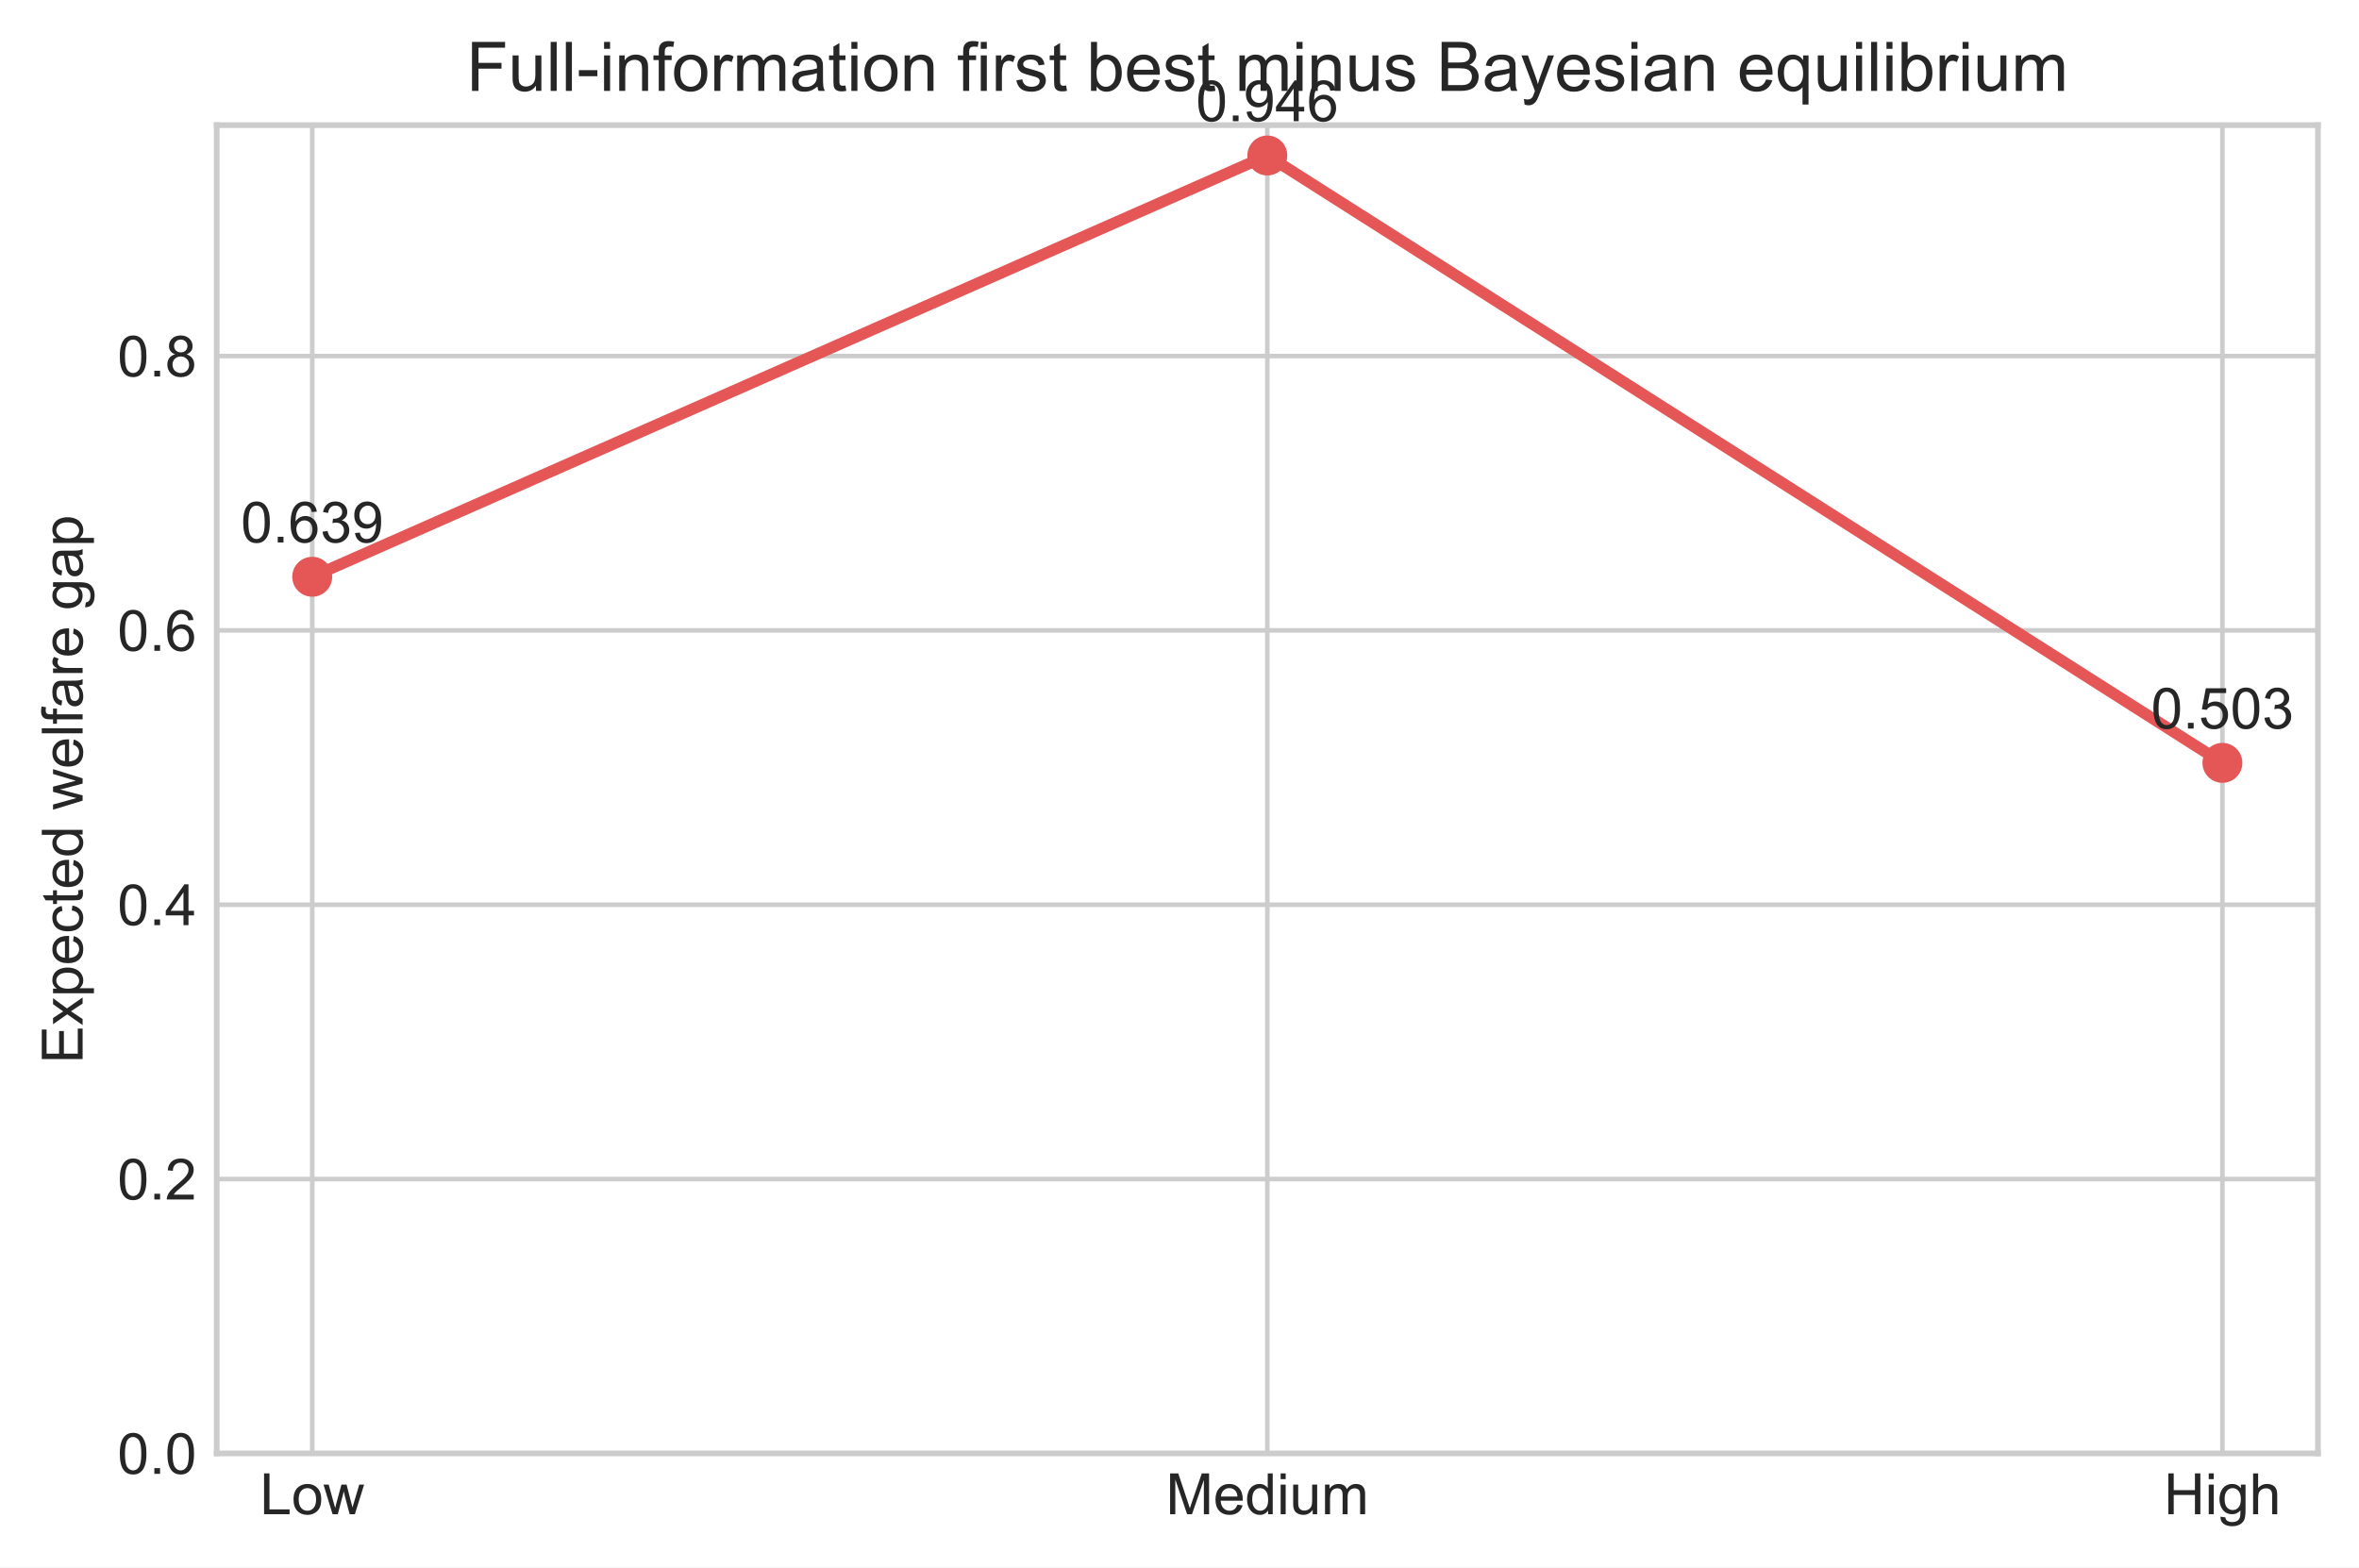
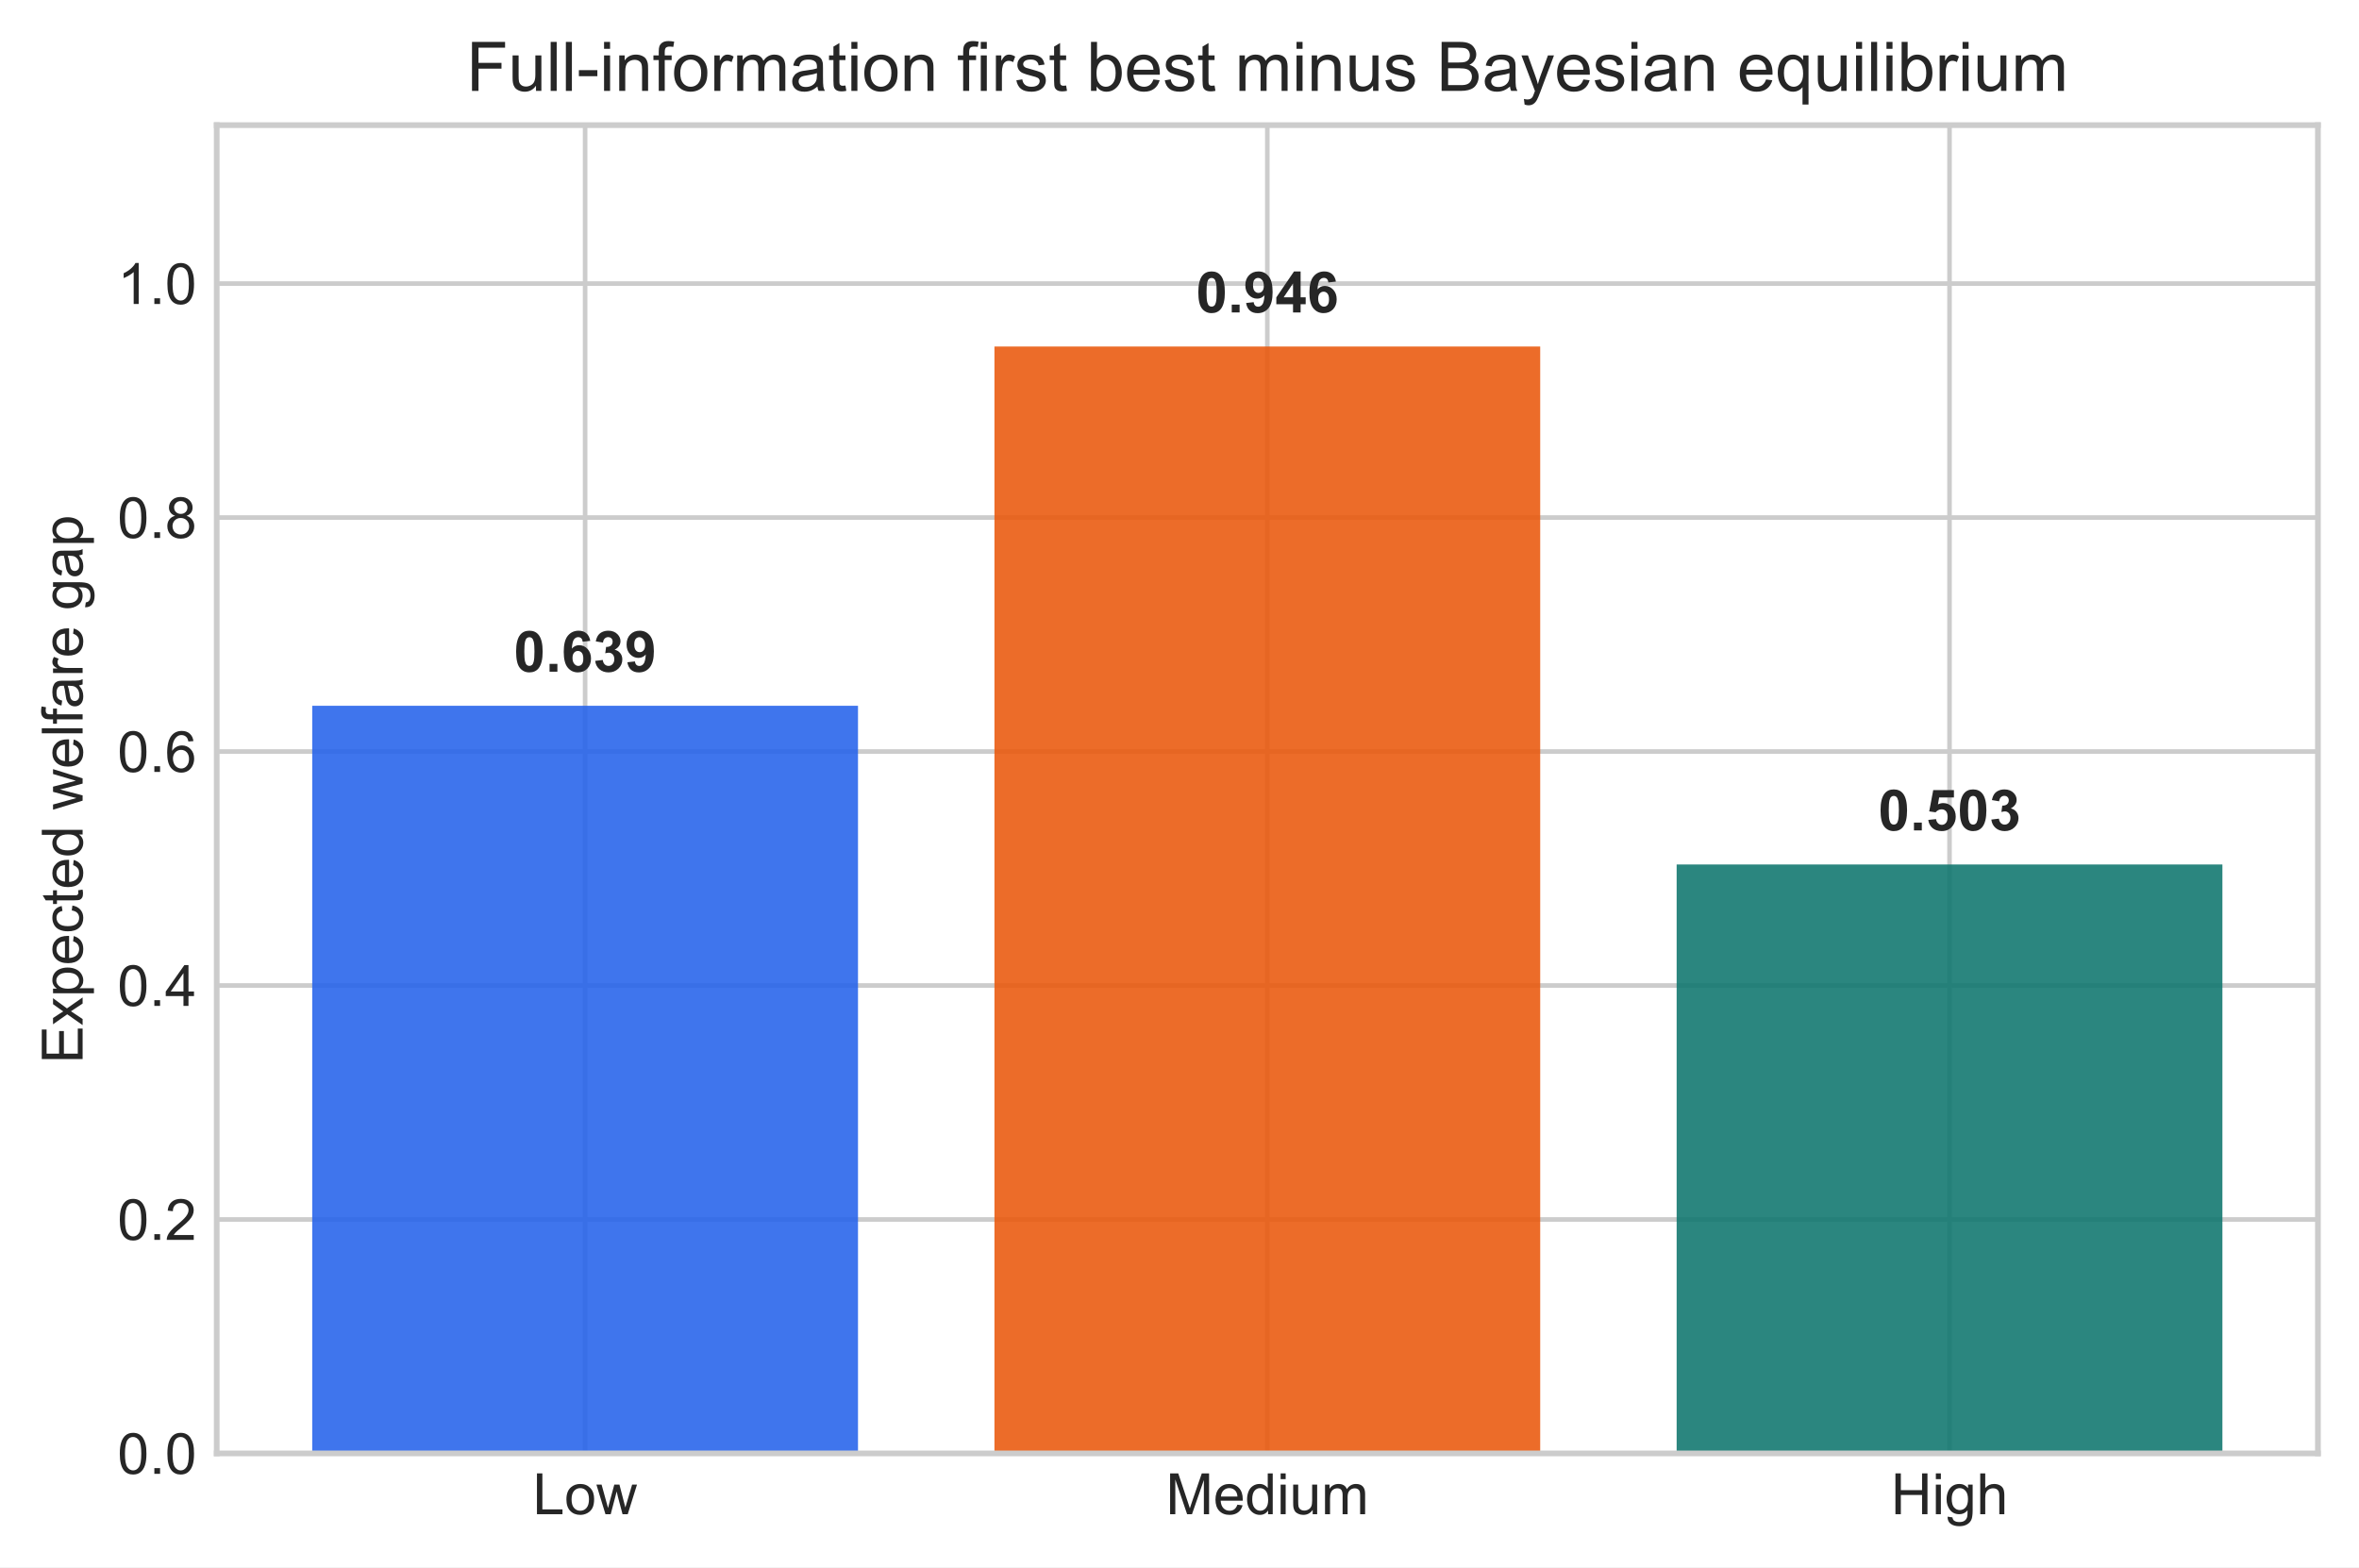
<svg xmlns="http://www.w3.org/2000/svg" xmlns:xlink="http://www.w3.org/1999/xlink" width="413.464pt" height="274.746pt" viewBox="0 0 413.464 274.746" version="1.1">
  <defs>
    <style type="text/css">*{stroke-linejoin: round; stroke-linecap: butt}</style>
  </defs>
  <g id="figure_1">
    <g id="patch_1">
      <path d="M 0 274.746  L 413.464 274.746  L 413.464 0  L 0 0  z " style="fill: #ffffff" />
    </g>
    <g id="axes_1">
      <g id="patch_2">
        <path d="M 37.984 254.784  L 406.264 254.784  L 406.264 21.936  L 37.984 21.936  z " style="fill: #ffffff" />
      </g>
      <g id="matplotlib.axis_1">
        <g id="xtick_1">
          <g id="line2d_1">
-             <path d="M 54.724 254.784  L 54.724 21.936  " clip-path="url(#p2872d005de)" style="fill: none; stroke: #cccccc; stroke-width: 0.8; stroke-linecap: round" />
+             <path d="M 102.553 254.784  L 102.553 21.936  " clip-path="url(#pfc192c44da)" style="fill: none; stroke: #cccccc; stroke-width: 0.8; stroke-linecap: round" />
          </g>
          <g id="line2d_2" />
          <g id="text_1">
-             <g style="fill: #262626" transform="translate(45.5525 265.4414) scale(0.1 -0.1)">
+             <g style="fill: #262626" transform="translate(93.38107 265.4414) scale(0.1 -0.1)">
              <defs>
                <path id="ArialMT-4c" d="M 469 0  L 469 4581  L 1075 4581  L 1075 541  L 3331 541  L 3331 0  L 469 0  z " transform="scale(0.015625)" />
                <path id="ArialMT-6f" d="M 213 1659  Q 213 2581 725 3025  Q 1153 3394 1769 3394  Q 2453 3394 2887 2945  Q 3322 2497 3322 1706  Q 3322 1066 3130 698  Q 2938 331 2570 128  Q 2203 -75 1769 -75  Q 1072 -75 642 372  Q 213 819 213 1659  z M 791 1659  Q 791 1022 1069 705  Q 1347 388 1769 388  Q 2188 388 2466 706  Q 2744 1025 2744 1678  Q 2744 2294 2464 2611  Q 2184 2928 1769 2928  Q 1347 2928 1069 2612  Q 791 2297 791 1659  z " transform="scale(0.015625)" />
                <path id="ArialMT-77" d="M 1034 0  L 19 3319  L 600 3319  L 1128 1403  L 1325 691  Q 1338 744 1497 1375  L 2025 3319  L 2603 3319  L 3100 1394  L 3266 759  L 3456 1400  L 4025 3319  L 4572 3319  L 3534 0  L 2950 0  L 2422 1988  L 2294 2553  L 1622 0  L 1034 0  z " transform="scale(0.015625)" />
              </defs>
              <use xlink:href="#ArialMT-4c" />
              <use xlink:href="#ArialMT-6f" transform="translate(55.61523 0)" />
              <use xlink:href="#ArialMT-77" transform="translate(111.2305 0)" />
            </g>
          </g>
        </g>
        <g id="xtick_2">
          <g id="line2d_3">
-             <path d="M 222.124 254.784  L 222.124 21.936  " clip-path="url(#p2872d005de)" style="fill: none; stroke: #cccccc; stroke-width: 0.8; stroke-linecap: round" />
+             <path d="M 222.124 254.784  L 222.124 21.936  " clip-path="url(#pfc192c44da)" style="fill: none; stroke: #cccccc; stroke-width: 0.8; stroke-linecap: round" />
          </g>
          <g id="line2d_4" />
          <g id="text_2">
            <g style="fill: #262626" transform="translate(204.3423 265.4414) scale(0.1 -0.1)">
              <defs>
                <path id="ArialMT-4d" d="M 475 0  L 475 4581  L 1388 4581  L 2472 1338  Q 2622 884 2691 659  Q 2769 909 2934 1394  L 4031 4581  L 4847 4581  L 4847 0  L 4263 0  L 4263 3834  L 2931 0  L 2384 0  L 1059 3900  L 1059 0  L 475 0  z " transform="scale(0.015625)" />
                <path id="ArialMT-65" d="M 2694 1069  L 3275 997  Q 3138 488 2766 206  Q 2394 -75 1816 -75  Q 1088 -75 661 373  Q 234 822 234 1631  Q 234 2469 665 2931  Q 1097 3394 1784 3394  Q 2450 3394 2872 2941  Q 3294 2488 3294 1666  Q 3294 1616 3291 1516  L 816 1516  Q 847 969 1125 678  Q 1403 388 1819 388  Q 2128 388 2347 550  Q 2566 713 2694 1069  z M 847 1978  L 2700 1978  Q 2663 2397 2488 2606  Q 2219 2931 1791 2931  Q 1403 2931 1139 2672  Q 875 2413 847 1978  z " transform="scale(0.015625)" />
                <path id="ArialMT-64" d="M 2575 0  L 2575 419  Q 2259 -75 1647 -75  Q 1250 -75 917 144  Q 584 363 401 755  Q 219 1147 219 1656  Q 219 2153 384 2558  Q 550 2963 881 3178  Q 1213 3394 1622 3394  Q 1922 3394 2156 3267  Q 2391 3141 2538 2938  L 2538 4581  L 3097 4581  L 3097 0  L 2575 0  z M 797 1656  Q 797 1019 1065 703  Q 1334 388 1700 388  Q 2069 388 2326 689  Q 2584 991 2584 1609  Q 2584 2291 2321 2609  Q 2059 2928 1675 2928  Q 1300 2928 1048 2622  Q 797 2316 797 1656  z " transform="scale(0.015625)" />
                <path id="ArialMT-69" d="M 425 3934  L 425 4581  L 988 4581  L 988 3934  L 425 3934  z M 425 0  L 425 3319  L 988 3319  L 988 0  L 425 0  z " transform="scale(0.015625)" />
                <path id="ArialMT-75" d="M 2597 0  L 2597 488  Q 2209 -75 1544 -75  Q 1250 -75 995 37  Q 741 150 617 320  Q 494 491 444 738  Q 409 903 409 1263  L 409 3319  L 972 3319  L 972 1478  Q 972 1038 1006 884  Q 1059 663 1231 536  Q 1403 409 1656 409  Q 1909 409 2131 539  Q 2353 669 2445 892  Q 2538 1116 2538 1541  L 2538 3319  L 3100 3319  L 3100 0  L 2597 0  z " transform="scale(0.015625)" />
                <path id="ArialMT-6d" d="M 422 0  L 422 3319  L 925 3319  L 925 2853  Q 1081 3097 1340 3245  Q 1600 3394 1931 3394  Q 2300 3394 2536 3241  Q 2772 3088 2869 2813  Q 3263 3394 3894 3394  Q 4388 3394 4653 3120  Q 4919 2847 4919 2278  L 4919 0  L 4359 0  L 4359 2091  Q 4359 2428 4304 2576  Q 4250 2725 4106 2815  Q 3963 2906 3769 2906  Q 3419 2906 3187 2673  Q 2956 2441 2956 1928  L 2956 0  L 2394 0  L 2394 2156  Q 2394 2531 2256 2718  Q 2119 2906 1806 2906  Q 1569 2906 1367 2781  Q 1166 2656 1075 2415  Q 984 2175 984 1722  L 984 0  L 422 0  z " transform="scale(0.015625)" />
              </defs>
              <use xlink:href="#ArialMT-4d" />
              <use xlink:href="#ArialMT-65" transform="translate(83.30078 0)" />
              <use xlink:href="#ArialMT-64" transform="translate(138.916 0)" />
              <use xlink:href="#ArialMT-69" transform="translate(194.5312 0)" />
              <use xlink:href="#ArialMT-75" transform="translate(216.748 0)" />
              <use xlink:href="#ArialMT-6d" transform="translate(272.3633 0)" />
            </g>
          </g>
        </g>
        <g id="xtick_3">
          <g id="line2d_5">
-             <path d="M 389.524 254.784  L 389.524 21.936  " clip-path="url(#p2872d005de)" style="fill: none; stroke: #cccccc; stroke-width: 0.8; stroke-linecap: round" />
+             <path d="M 341.696 254.784  L 341.696 21.936  " clip-path="url(#pfc192c44da)" style="fill: none; stroke: #cccccc; stroke-width: 0.8; stroke-linecap: round" />
          </g>
          <g id="line2d_6" />
          <g id="text_3">
-             <g style="fill: #262626" transform="translate(379.2416 265.4414) scale(0.1 -0.1)">
+             <g style="fill: #262626" transform="translate(331.413 265.4414) scale(0.1 -0.1)">
              <defs>
                <path id="ArialMT-48" d="M 513 0  L 513 4581  L 1119 4581  L 1119 2700  L 3500 2700  L 3500 4581  L 4106 4581  L 4106 0  L 3500 0  L 3500 2159  L 1119 2159  L 1119 0  L 513 0  z " transform="scale(0.015625)" />
                <path id="ArialMT-67" d="M 319 -275  L 866 -356  Q 900 -609 1056 -725  Q 1266 -881 1628 -881  Q 2019 -881 2231 -725  Q 2444 -569 2519 -288  Q 2563 -116 2559 434  Q 2191 0 1641 0  Q 956 0 581 494  Q 206 988 206 1678  Q 206 2153 378 2554  Q 550 2956 876 3175  Q 1203 3394 1644 3394  Q 2231 3394 2613 2919  L 2613 3319  L 3131 3319  L 3131 450  Q 3131 -325 2973 -648  Q 2816 -972 2473 -1159  Q 2131 -1347 1631 -1347  Q 1038 -1347 672 -1080  Q 306 -813 319 -275  z M 784 1719  Q 784 1066 1043 766  Q 1303 466 1694 466  Q 2081 466 2343 764  Q 2606 1063 2606 1700  Q 2606 2309 2336 2618  Q 2066 2928 1684 2928  Q 1309 2928 1046 2623  Q 784 2319 784 1719  z " transform="scale(0.015625)" />
                <path id="ArialMT-68" d="M 422 0  L 422 4581  L 984 4581  L 984 2938  Q 1378 3394 1978 3394  Q 2347 3394 2619 3248  Q 2891 3103 3008 2847  Q 3125 2591 3125 2103  L 3125 0  L 2563 0  L 2563 2103  Q 2563 2525 2380 2717  Q 2197 2909 1863 2909  Q 1613 2909 1392 2779  Q 1172 2650 1078 2428  Q 984 2206 984 1816  L 984 0  L 422 0  z " transform="scale(0.015625)" />
              </defs>
              <use xlink:href="#ArialMT-48" />
              <use xlink:href="#ArialMT-69" transform="translate(72.2168 0)" />
              <use xlink:href="#ArialMT-67" transform="translate(94.43359 0)" />
              <use xlink:href="#ArialMT-68" transform="translate(150.0488 0)" />
            </g>
          </g>
        </g>
      </g>
      <g id="matplotlib.axis_2">
        <g id="ytick_1">
          <g id="line2d_7">
-             <path d="M 37.984 254.784  L 406.264 254.784  " clip-path="url(#p2872d005de)" style="fill: none; stroke: #cccccc; stroke-width: 0.8; stroke-linecap: round" />
+             <path d="M 37.984 254.784  L 406.264 254.784  " clip-path="url(#pfc192c44da)" style="fill: none; stroke: #cccccc; stroke-width: 0.8; stroke-linecap: round" />
          </g>
          <g id="line2d_8" />
          <g id="text_4">
            <g style="fill: #262626" transform="translate(20.58438 258.3625) scale(0.1 -0.1)">
              <defs>
                <path id="ArialMT-30" d="M 266 2259  Q 266 3072 433 3567  Q 600 4063 929 4331  Q 1259 4600 1759 4600  Q 2128 4600 2406 4451  Q 2684 4303 2865 4023  Q 3047 3744 3150 3342  Q 3253 2941 3253 2259  Q 3253 1453 3087 958  Q 2922 463 2592 192  Q 2263 -78 1759 -78  Q 1097 -78 719 397  Q 266 969 266 2259  z M 844 2259  Q 844 1131 1108 757  Q 1372 384 1759 384  Q 2147 384 2411 759  Q 2675 1134 2675 2259  Q 2675 3391 2411 3762  Q 2147 4134 1753 4134  Q 1366 4134 1134 3806  Q 844 3388 844 2259  z " transform="scale(0.015625)" />
                <path id="ArialMT-2e" d="M 581 0  L 581 641  L 1222 641  L 1222 0  L 581 0  z " transform="scale(0.015625)" />
              </defs>
              <use xlink:href="#ArialMT-30" />
              <use xlink:href="#ArialMT-2e" transform="translate(55.61523 0)" />
              <use xlink:href="#ArialMT-30" transform="translate(83.39844 0)" />
            </g>
          </g>
        </g>
        <g id="ytick_2">
          <g id="line2d_9">
-             <path d="M 37.984 206.691  L 406.264 206.691  " clip-path="url(#p2872d005de)" style="fill: none; stroke: #cccccc; stroke-width: 0.8; stroke-linecap: round" />
+             <path d="M 37.984 213.769  L 406.264 213.769  " clip-path="url(#pfc192c44da)" style="fill: none; stroke: #cccccc; stroke-width: 0.8; stroke-linecap: round" />
          </g>
          <g id="line2d_10" />
          <g id="text_5">
-             <g style="fill: #262626" transform="translate(20.58438 210.2704) scale(0.1 -0.1)">
+             <g style="fill: #262626" transform="translate(20.58438 217.348) scale(0.1 -0.1)">
              <defs>
                <path id="ArialMT-32" d="M 3222 541  L 3222 0  L 194 0  Q 188 203 259 391  Q 375 700 629 1000  Q 884 1300 1366 1694  Q 2113 2306 2375 2664  Q 2638 3022 2638 3341  Q 2638 3675 2398 3904  Q 2159 4134 1775 4134  Q 1369 4134 1125 3890  Q 881 3647 878 3216  L 300 3275  Q 359 3922 746 4261  Q 1134 4600 1788 4600  Q 2447 4600 2831 4234  Q 3216 3869 3216 3328  Q 3216 3053 3103 2787  Q 2991 2522 2730 2228  Q 2469 1934 1863 1422  Q 1356 997 1212 845  Q 1069 694 975 541  L 3222 541  z " transform="scale(0.015625)" />
              </defs>
              <use xlink:href="#ArialMT-30" />
              <use xlink:href="#ArialMT-2e" transform="translate(55.61523 0)" />
              <use xlink:href="#ArialMT-32" transform="translate(83.39844 0)" />
            </g>
          </g>
        </g>
        <g id="ytick_3">
          <g id="line2d_11">
-             <path d="M 37.984 158.599  L 406.264 158.599  " clip-path="url(#p2872d005de)" style="fill: none; stroke: #cccccc; stroke-width: 0.8; stroke-linecap: round" />
+             <path d="M 37.984 172.755  L 406.264 172.755  " clip-path="url(#pfc192c44da)" style="fill: none; stroke: #cccccc; stroke-width: 0.8; stroke-linecap: round" />
          </g>
          <g id="line2d_12" />
          <g id="text_6">
-             <g style="fill: #262626" transform="translate(20.58438 162.1782) scale(0.1 -0.1)">
+             <g style="fill: #262626" transform="translate(20.58438 176.3335) scale(0.1 -0.1)">
              <defs>
                <path id="ArialMT-34" d="M 2069 0  L 2069 1097  L 81 1097  L 81 1613  L 2172 4581  L 2631 4581  L 2631 1613  L 3250 1613  L 3250 1097  L 2631 1097  L 2631 0  L 2069 0  z M 2069 1613  L 2069 3678  L 634 1613  L 2069 1613  z " transform="scale(0.015625)" />
              </defs>
              <use xlink:href="#ArialMT-30" />
              <use xlink:href="#ArialMT-2e" transform="translate(55.61523 0)" />
              <use xlink:href="#ArialMT-34" transform="translate(83.39844 0)" />
            </g>
          </g>
        </g>
        <g id="ytick_4">
          <g id="line2d_13">
-             <path d="M 37.984 110.507  L 406.264 110.507  " clip-path="url(#p2872d005de)" style="fill: none; stroke: #cccccc; stroke-width: 0.8; stroke-linecap: round" />
+             <path d="M 37.984 131.74  L 406.264 131.74  " clip-path="url(#pfc192c44da)" style="fill: none; stroke: #cccccc; stroke-width: 0.8; stroke-linecap: round" />
          </g>
          <g id="line2d_14" />
          <g id="text_7">
-             <g style="fill: #262626" transform="translate(20.58438 114.086) scale(0.1 -0.1)">
+             <g style="fill: #262626" transform="translate(20.58438 135.319) scale(0.1 -0.1)">
              <defs>
                <path id="ArialMT-36" d="M 3184 3459  L 2625 3416  Q 2550 3747 2413 3897  Q 2184 4138 1850 4138  Q 1581 4138 1378 3988  Q 1113 3794 959 3422  Q 806 3050 800 2363  Q 1003 2672 1297 2822  Q 1591 2972 1913 2972  Q 2475 2972 2870 2558  Q 3266 2144 3266 1488  Q 3266 1056 3080 686  Q 2894 316 2569 119  Q 2244 -78 1831 -78  Q 1128 -78 684 439  Q 241 956 241 2144  Q 241 3472 731 4075  Q 1159 4600 1884 4600  Q 2425 4600 2770 4297  Q 3116 3994 3184 3459  z M 888 1484  Q 888 1194 1011 928  Q 1134 663 1356 523  Q 1578 384 1822 384  Q 2178 384 2434 671  Q 2691 959 2691 1453  Q 2691 1928 2437 2201  Q 2184 2475 1800 2475  Q 1419 2475 1153 2201  Q 888 1928 888 1484  z " transform="scale(0.015625)" />
              </defs>
              <use xlink:href="#ArialMT-30" />
              <use xlink:href="#ArialMT-2e" transform="translate(55.61523 0)" />
              <use xlink:href="#ArialMT-36" transform="translate(83.39844 0)" />
            </g>
          </g>
        </g>
        <g id="ytick_5">
          <g id="line2d_15">
-             <path d="M 37.984 62.415  L 406.264 62.415  " clip-path="url(#p2872d005de)" style="fill: none; stroke: #cccccc; stroke-width: 0.8; stroke-linecap: round" />
+             <path d="M 37.984 90.726  L 406.264 90.726  " clip-path="url(#pfc192c44da)" style="fill: none; stroke: #cccccc; stroke-width: 0.8; stroke-linecap: round" />
          </g>
          <g id="line2d_16" />
          <g id="text_8">
-             <g style="fill: #262626" transform="translate(20.58438 65.99381) scale(0.1 -0.1)">
+             <g style="fill: #262626" transform="translate(20.58438 94.30449) scale(0.1 -0.1)">
              <defs>
                <path id="ArialMT-38" d="M 1131 2484  Q 781 2613 612 2850  Q 444 3088 444 3419  Q 444 3919 803 4259  Q 1163 4600 1759 4600  Q 2359 4600 2725 4251  Q 3091 3903 3091 3403  Q 3091 3084 2923 2848  Q 2756 2613 2416 2484  Q 2838 2347 3058 2040  Q 3278 1734 3278 1309  Q 3278 722 2862 322  Q 2447 -78 1769 -78  Q 1091 -78 675 323  Q 259 725 259 1325  Q 259 1772 486 2073  Q 713 2375 1131 2484  z M 1019 3438  Q 1019 3113 1228 2906  Q 1438 2700 1772 2700  Q 2097 2700 2305 2904  Q 2513 3109 2513 3406  Q 2513 3716 2298 3927  Q 2084 4138 1766 4138  Q 1444 4138 1231 3931  Q 1019 3725 1019 3438  z M 838 1322  Q 838 1081 952 856  Q 1066 631 1291 507  Q 1516 384 1775 384  Q 2178 384 2440 643  Q 2703 903 2703 1303  Q 2703 1709 2433 1975  Q 2163 2241 1756 2241  Q 1359 2241 1098 1978  Q 838 1716 838 1322  z " transform="scale(0.015625)" />
              </defs>
              <use xlink:href="#ArialMT-30" />
              <use xlink:href="#ArialMT-2e" transform="translate(55.61523 0)" />
              <use xlink:href="#ArialMT-38" transform="translate(83.39844 0)" />
            </g>
          </g>
        </g>
-         <g id="text_9">
+         <g id="ytick_6">
+           <g id="line2d_17">
+             <path d="M 37.984 49.711  L 406.264 49.711  " clip-path="url(#pfc192c44da)" style="fill: none; stroke: #cccccc; stroke-width: 0.8; stroke-linecap: round" />
+           </g>
+           <g id="line2d_18" />
+           <g id="text_9">
+             <g style="fill: #262626" transform="translate(20.58438 53.28999) scale(0.1 -0.1)">
+               <defs>
+                 <path id="ArialMT-31" d="M 2384 0  L 1822 0  L 1822 3584  Q 1619 3391 1289 3197  Q 959 3003 697 2906  L 697 3450  Q 1169 3672 1522 3987  Q 1875 4303 2022 4600  L 2384 4600  L 2384 0  z " transform="scale(0.015625)" />
+               </defs>
+               <use xlink:href="#ArialMT-31" />
+               <use xlink:href="#ArialMT-2e" transform="translate(55.61523 0)" />
+               <use xlink:href="#ArialMT-30" transform="translate(83.39844 0)" />
+             </g>
+           </g>
+         </g>
+         <g id="text_10">
          <g style="fill: #262626" transform="translate(14.47969 186.4424) rotate(-90) scale(0.1 -0.1)">
            <defs>
              <path id="ArialMT-45" d="M 506 0  L 506 4581  L 3819 4581  L 3819 4041  L 1113 4041  L 1113 2638  L 3647 2638  L 3647 2100  L 1113 2100  L 1113 541  L 3925 541  L 3925 0  L 506 0  z " transform="scale(0.015625)" />
              <path id="ArialMT-78" d="M 47 0  L 1259 1725  L 138 3319  L 841 3319  L 1350 2541  Q 1494 2319 1581 2169  Q 1719 2375 1834 2534  L 2394 3319  L 3066 3319  L 1919 1756  L 3153 0  L 2463 0  L 1781 1031  L 1600 1309  L 728 0  L 47 0  z " transform="scale(0.015625)" />
              <path id="ArialMT-70" d="M 422 -1272  L 422 3319  L 934 3319  L 934 2888  Q 1116 3141 1344 3267  Q 1572 3394 1897 3394  Q 2322 3394 2647 3175  Q 2972 2956 3137 2557  Q 3303 2159 3303 1684  Q 3303 1175 3120 767  Q 2938 359 2589 142  Q 2241 -75 1856 -75  Q 1575 -75 1351 44  Q 1128 163 984 344  L 984 -1272  L 422 -1272  z M 931 1641  Q 931 1000 1190 694  Q 1450 388 1819 388  Q 2194 388 2461 705  Q 2728 1022 2728 1688  Q 2728 2322 2467 2637  Q 2206 2953 1844 2953  Q 1484 2953 1207 2617  Q 931 2281 931 1641  z " transform="scale(0.015625)" />
              <path id="ArialMT-63" d="M 2588 1216  L 3141 1144  Q 3050 572 2676 248  Q 2303 -75 1759 -75  Q 1078 -75 664 370  Q 250 816 250 1647  Q 250 2184 428 2587  Q 606 2991 970 3192  Q 1334 3394 1763 3394  Q 2303 3394 2647 3120  Q 2991 2847 3088 2344  L 2541 2259  Q 2463 2594 2264 2762  Q 2066 2931 1784 2931  Q 1359 2931 1093 2626  Q 828 2322 828 1663  Q 828 994 1084 691  Q 1341 388 1753 388  Q 2084 388 2306 591  Q 2528 794 2588 1216  z " transform="scale(0.015625)" />
              <path id="ArialMT-74" d="M 1650 503  L 1731 6  Q 1494 -44 1306 -44  Q 1000 -44 831 53  Q 663 150 594 308  Q 525 466 525 972  L 525 2881  L 113 2881  L 113 3319  L 525 3319  L 525 4141  L 1084 4478  L 1084 3319  L 1650 3319  L 1650 2881  L 1084 2881  L 1084 941  Q 1084 700 1114 631  Q 1144 563 1211 522  Q 1278 481 1403 481  Q 1497 481 1650 503  z " transform="scale(0.015625)" />
              <path id="ArialMT-20" transform="scale(0.015625)" />
              <path id="ArialMT-6c" d="M 409 0  L 409 4581  L 972 4581  L 972 0  L 409 0  z " transform="scale(0.015625)" />
              <path id="ArialMT-66" d="M 556 0  L 556 2881  L 59 2881  L 59 3319  L 556 3319  L 556 3672  Q 556 4006 616 4169  Q 697 4388 901 4523  Q 1106 4659 1475 4659  Q 1713 4659 2000 4603  L 1916 4113  Q 1741 4144 1584 4144  Q 1328 4144 1222 4034  Q 1116 3925 1116 3625  L 1116 3319  L 1763 3319  L 1763 2881  L 1116 2881  L 1116 0  L 556 0  z " transform="scale(0.015625)" />
              <path id="ArialMT-61" d="M 2588 409  Q 2275 144 1986 34  Q 1697 -75 1366 -75  Q 819 -75 525 192  Q 231 459 231 875  Q 231 1119 342 1320  Q 453 1522 633 1644  Q 813 1766 1038 1828  Q 1203 1872 1538 1913  Q 2219 1994 2541 2106  Q 2544 2222 2544 2253  Q 2544 2597 2384 2738  Q 2169 2928 1744 2928  Q 1347 2928 1158 2789  Q 969 2650 878 2297  L 328 2372  Q 403 2725 575 2942  Q 747 3159 1072 3276  Q 1397 3394 1825 3394  Q 2250 3394 2515 3294  Q 2781 3194 2906 3042  Q 3031 2891 3081 2659  Q 3109 2516 3109 2141  L 3109 1391  Q 3109 606 3145 398  Q 3181 191 3288 0  L 2700 0  Q 2613 175 2588 409  z M 2541 1666  Q 2234 1541 1622 1453  Q 1275 1403 1131 1340  Q 988 1278 909 1158  Q 831 1038 831 891  Q 831 666 1001 516  Q 1172 366 1500 366  Q 1825 366 2078 508  Q 2331 650 2450 897  Q 2541 1088 2541 1459  L 2541 1666  z " transform="scale(0.015625)" />
              <path id="ArialMT-72" d="M 416 0  L 416 3319  L 922 3319  L 922 2816  Q 1116 3169 1280 3281  Q 1444 3394 1641 3394  Q 1925 3394 2219 3213  L 2025 2691  Q 1819 2813 1613 2813  Q 1428 2813 1281 2702  Q 1134 2591 1072 2394  Q 978 2094 978 1738  L 978 0  L 416 0  z " transform="scale(0.015625)" />
            </defs>
            <use xlink:href="#ArialMT-45" />
            <use xlink:href="#ArialMT-78" transform="translate(66.69922 0)" />
            <use xlink:href="#ArialMT-70" transform="translate(116.6992 0)" />
            <use xlink:href="#ArialMT-65" transform="translate(172.3145 0)" />
            <use xlink:href="#ArialMT-63" transform="translate(227.9297 0)" />
            <use xlink:href="#ArialMT-74" transform="translate(277.9297 0)" />
            <use xlink:href="#ArialMT-65" transform="translate(305.7129 0)" />
            <use xlink:href="#ArialMT-64" transform="translate(361.3281 0)" />
            <use xlink:href="#ArialMT-20" transform="translate(416.9434 0)" />
            <use xlink:href="#ArialMT-77" transform="translate(444.7266 0)" />
            <use xlink:href="#ArialMT-65" transform="translate(516.9434 0)" />
            <use xlink:href="#ArialMT-6c" transform="translate(572.5586 0)" />
            <use xlink:href="#ArialMT-66" transform="translate(594.7754 0)" />
            <use xlink:href="#ArialMT-61" transform="translate(622.5586 0)" />
            <use xlink:href="#ArialMT-72" transform="translate(678.1738 0)" />
            <use xlink:href="#ArialMT-65" transform="translate(711.4746 0)" />
            <use xlink:href="#ArialMT-20" transform="translate(767.0898 0)" />
            <use xlink:href="#ArialMT-67" transform="translate(794.873 0)" />
            <use xlink:href="#ArialMT-61" transform="translate(850.4883 0)" />
            <use xlink:href="#ArialMT-70" transform="translate(906.1035 0)" />
          </g>
        </g>
      </g>
-       <g id="line2d_17">
-         <path d="M 54.724 101.106  L 222.124 27.259  L 389.524 133.729  " clip-path="url(#p2872d005de)" style="fill: none; stroke: #e45756; stroke-width: 2; stroke-linecap: round" />
-         <defs>
-           <path id="mcb3281f49f" d="M 0 3  C 0.796 3 1.559 2.684 2.121 2.121  C 2.684 1.559 3 0.796 3 0  C 3 -0.796 2.684 -1.559 2.121 -2.121  C 1.559 -2.684 0.796 -3 0 -3  C -0.796 -3 -1.559 -2.684 -2.121 -2.121  C -2.684 -1.559 -3 -0.796 -3 0  C -3 0.796 -2.684 1.559 -2.121 2.121  C -1.559 2.684 -0.796 3 0 3  z " style="stroke: #e45756" />
-         </defs>
-         <g clip-path="url(#p2872d005de)">
-           <use xlink:href="#mcb3281f49f" x="54.724" y="101.106" style="fill: #e45756; stroke: #e45756" />
-           <use xlink:href="#mcb3281f49f" x="222.124" y="27.259" style="fill: #e45756; stroke: #e45756" />
-           <use xlink:href="#mcb3281f49f" x="389.524" y="133.729" style="fill: #e45756; stroke: #e45756" />
-         </g>
-       </g>
      <g id="patch_3">
+         <path d="M 54.724 254.784  L 150.382 254.784  L 150.382 123.723  L 54.724 123.723  z " clip-path="url(#pfc192c44da)" style="fill: #2563eb; opacity: 0.88" />
+       </g>
+       <g id="patch_4">
+         <path d="M 174.296 254.784  L 269.953 254.784  L 269.953 60.744  L 174.296 60.744  z " clip-path="url(#pfc192c44da)" style="fill: #ea580c; opacity: 0.88" />
+       </g>
+       <g id="patch_5">
+         <path d="M 293.867 254.784  L 389.524 254.784  L 389.524 151.544  L 293.867 151.544  z " clip-path="url(#pfc192c44da)" style="fill: #0f766e; opacity: 0.88" />
+       </g>
+       <g id="patch_6">
        <path d="M 37.984 254.784  L 37.984 21.936  " style="fill: none; stroke: #cccccc; stroke-linejoin: miter; stroke-linecap: square" />
      </g>
-       <g id="patch_4">
+       <g id="patch_7">
        <path d="M 406.264 254.784  L 406.264 21.936  " style="fill: none; stroke: #cccccc; stroke-linejoin: miter; stroke-linecap: square" />
      </g>
-       <g id="patch_5">
+       <g id="patch_8">
        <path d="M 37.984 254.784  L 406.264 254.784  " style="fill: none; stroke: #cccccc; stroke-linejoin: miter; stroke-linecap: square" />
      </g>
-       <g id="patch_6">
+       <g id="patch_9">
        <path d="M 37.984 21.936  L 406.264 21.936  " style="fill: none; stroke: #cccccc; stroke-linejoin: miter; stroke-linecap: square" />
      </g>
-       <g id="text_10">
-         <g style="fill: #262626" transform="translate(42.21344 95.09482) scale(0.1 -0.1)">
+       <g id="text_11">
+         <g style="fill: #262626" transform="translate(90.04201 117.7494) scale(0.1 -0.1)">
          <defs>
-             <path id="ArialMT-33" d="M 269 1209  L 831 1284  Q 928 806 1161 595  Q 1394 384 1728 384  Q 2125 384 2398 659  Q 2672 934 2672 1341  Q 2672 1728 2419 1979  Q 2166 2231 1775 2231  Q 1616 2231 1378 2169  L 1441 2663  Q 1497 2656 1531 2656  Q 1891 2656 2178 2843  Q 2466 3031 2466 3422  Q 2466 3731 2256 3934  Q 2047 4138 1716 4138  Q 1388 4138 1169 3931  Q 950 3725 888 3313  L 325 3413  Q 428 3978 793 4289  Q 1159 4600 1703 4600  Q 2078 4600 2393 4439  Q 2709 4278 2876 4000  Q 3044 3722 3044 3409  Q 3044 3113 2884 2869  Q 2725 2625 2413 2481  Q 2819 2388 3044 2092  Q 3269 1797 3269 1353  Q 3269 753 2831 336  Q 2394 -81 1725 -81  Q 1122 -81 723 278  Q 325 638 269 1209  z " transform="scale(0.015625)" />
-             <path id="ArialMT-39" d="M 350 1059  L 891 1109  Q 959 728 1153 556  Q 1347 384 1650 384  Q 1909 384 2104 503  Q 2300 622 2425 820  Q 2550 1019 2634 1356  Q 2719 1694 2719 2044  Q 2719 2081 2716 2156  Q 2547 1888 2255 1720  Q 1963 1553 1622 1553  Q 1053 1553 659 1965  Q 266 2378 266 3053  Q 266 3750 677 4175  Q 1088 4600 1706 4600  Q 2153 4600 2523 4359  Q 2894 4119 3086 3673  Q 3278 3228 3278 2384  Q 3278 1506 3087 986  Q 2897 466 2520 194  Q 2144 -78 1638 -78  Q 1100 -78 759 220  Q 419 519 350 1059  z M 2653 3081  Q 2653 3566 2395 3850  Q 2138 4134 1775 4134  Q 1400 4134 1122 3828  Q 844 3522 844 3034  Q 844 2597 1108 2323  Q 1372 2050 1759 2050  Q 2150 2050 2401 2323  Q 2653 2597 2653 3081  z " transform="scale(0.015625)" />
+             <path id="Arial-BoldMT-30" d="M 1756 4600  Q 2422 4600 2797 4125  Q 3244 3563 3244 2259  Q 3244 959 2794 391  Q 2422 -78 1756 -78  Q 1088 -78 678 436  Q 269 950 269 2269  Q 269 3563 719 4131  Q 1091 4600 1756 4600  z M 1756 3872  Q 1597 3872 1472 3770  Q 1347 3669 1278 3406  Q 1188 3066 1188 2259  Q 1188 1453 1269 1151  Q 1350 850 1473 750  Q 1597 650 1756 650  Q 1916 650 2041 751  Q 2166 853 2234 1116  Q 2325 1453 2325 2259  Q 2325 3066 2244 3367  Q 2163 3669 2039 3770  Q 1916 3872 1756 3872  z " transform="scale(0.015625)" />
+             <path id="Arial-BoldMT-2e" d="M 459 0  L 459 878  L 1338 878  L 1338 0  L 459 0  z " transform="scale(0.015625)" />
+             <path id="Arial-BoldMT-36" d="M 3247 3459  L 2397 3366  Q 2366 3628 2234 3753  Q 2103 3878 1894 3878  Q 1616 3878 1423 3628  Q 1231 3378 1181 2588  Q 1509 2975 1997 2975  Q 2547 2975 2939 2556  Q 3331 2138 3331 1475  Q 3331 772 2918 347  Q 2506 -78 1859 -78  Q 1166 -78 719 461  Q 272 1000 272 2228  Q 272 3488 737 4044  Q 1203 4600 1947 4600  Q 2469 4600 2811 4308  Q 3153 4016 3247 3459  z M 1256 1544  Q 1256 1116 1453 883  Q 1650 650 1903 650  Q 2147 650 2309 840  Q 2472 1031 2472 1466  Q 2472 1913 2297 2120  Q 2122 2328 1859 2328  Q 1606 2328 1431 2129  Q 1256 1931 1256 1544  z " transform="scale(0.015625)" />
+             <path id="Arial-BoldMT-33" d="M 241 1216  L 1091 1319  Q 1131 994 1309 822  Q 1488 650 1741 650  Q 2013 650 2198 856  Q 2384 1063 2384 1413  Q 2384 1744 2206 1937  Q 2028 2131 1772 2131  Q 1603 2131 1369 2066  L 1466 2781  Q 1822 2772 2009 2936  Q 2197 3100 2197 3372  Q 2197 3603 2059 3740  Q 1922 3878 1694 3878  Q 1469 3878 1309 3722  Q 1150 3566 1116 3266  L 306 3403  Q 391 3819 561 4067  Q 731 4316 1036 4458  Q 1341 4600 1719 4600  Q 2366 4600 2756 4188  Q 3078 3850 3078 3425  Q 3078 2822 2419 2463  Q 2813 2378 3048 2084  Q 3284 1791 3284 1375  Q 3284 772 2843 347  Q 2403 -78 1747 -78  Q 1125 -78 715 280  Q 306 638 241 1216  z " transform="scale(0.015625)" />
+             <path id="Arial-BoldMT-39" d="M 291 1059  L 1141 1153  Q 1172 894 1303 769  Q 1434 644 1650 644  Q 1922 644 2112 894  Q 2303 1144 2356 1931  Q 2025 1547 1528 1547  Q 988 1547 595 1964  Q 203 2381 203 3050  Q 203 3747 617 4173  Q 1031 4600 1672 4600  Q 2369 4600 2816 4061  Q 3263 3522 3263 2288  Q 3263 1031 2797 475  Q 2331 -81 1584 -81  Q 1047 -81 715 205  Q 384 491 291 1059  z M 2278 2978  Q 2278 3403 2083 3637  Q 1888 3872 1631 3872  Q 1388 3872 1227 3680  Q 1066 3488 1066 3050  Q 1066 2606 1241 2398  Q 1416 2191 1678 2191  Q 1931 2191 2104 2391  Q 2278 2591 2278 2978  z " transform="scale(0.015625)" />
          </defs>
-           <use xlink:href="#ArialMT-30" />
-           <use xlink:href="#ArialMT-2e" transform="translate(55.61523 0)" />
-           <use xlink:href="#ArialMT-36" transform="translate(83.39844 0)" />
-           <use xlink:href="#ArialMT-33" transform="translate(139.0137 0)" />
-           <use xlink:href="#ArialMT-39" transform="translate(194.6289 0)" />
-         </g>
-       </g>
-       <g id="text_11">
-         <g style="fill: #262626" transform="translate(209.6134 21.24757) scale(0.1 -0.1)">
-           <use xlink:href="#ArialMT-30" />
-           <use xlink:href="#ArialMT-2e" transform="translate(55.61523 0)" />
-           <use xlink:href="#ArialMT-39" transform="translate(83.39844 0)" />
-           <use xlink:href="#ArialMT-34" transform="translate(139.0137 0)" />
-           <use xlink:href="#ArialMT-36" transform="translate(194.6289 0)" />
+           <use xlink:href="#Arial-BoldMT-30" />
+           <use xlink:href="#Arial-BoldMT-2e" transform="translate(55.61523 0)" />
+           <use xlink:href="#Arial-BoldMT-36" transform="translate(83.39844 0)" />
+           <use xlink:href="#Arial-BoldMT-33" transform="translate(139.0137 0)" />
+           <use xlink:href="#Arial-BoldMT-39" transform="translate(194.6289 0)" />
        </g>
      </g>
      <g id="text_12">
-         <g style="fill: #262626" transform="translate(377.0134 127.717) scale(0.1 -0.1)">
+         <g style="fill: #262626" transform="translate(209.6134 54.77019) scale(0.1 -0.1)">
          <defs>
-             <path id="ArialMT-35" d="M 266 1200  L 856 1250  Q 922 819 1161 601  Q 1400 384 1738 384  Q 2144 384 2425 690  Q 2706 997 2706 1503  Q 2706 1984 2436 2262  Q 2166 2541 1728 2541  Q 1456 2541 1237 2417  Q 1019 2294 894 2097  L 366 2166  L 809 4519  L 3088 4519  L 3088 3981  L 1259 3981  L 1013 2750  Q 1425 3038 1878 3038  Q 2478 3038 2890 2622  Q 3303 2206 3303 1553  Q 3303 931 2941 478  Q 2500 -78 1738 -78  Q 1113 -78 717 272  Q 322 622 266 1200  z " transform="scale(0.015625)" />
+             <path id="Arial-BoldMT-34" d="M 1994 0  L 1994 922  L 119 922  L 119 1691  L 2106 4600  L 2844 4600  L 2844 1694  L 3413 1694  L 3413 922  L 2844 922  L 2844 0  L 1994 0  z M 1994 1694  L 1994 3259  L 941 1694  L 1994 1694  z " transform="scale(0.015625)" />
          </defs>
-           <use xlink:href="#ArialMT-30" />
-           <use xlink:href="#ArialMT-2e" transform="translate(55.61523 0)" />
-           <use xlink:href="#ArialMT-35" transform="translate(83.39844 0)" />
-           <use xlink:href="#ArialMT-30" transform="translate(139.0137 0)" />
-           <use xlink:href="#ArialMT-33" transform="translate(194.6289 0)" />
+           <use xlink:href="#Arial-BoldMT-30" />
+           <use xlink:href="#Arial-BoldMT-2e" transform="translate(55.61523 0)" />
+           <use xlink:href="#Arial-BoldMT-39" transform="translate(83.39844 0)" />
+           <use xlink:href="#Arial-BoldMT-34" transform="translate(139.0137 0)" />
+           <use xlink:href="#Arial-BoldMT-36" transform="translate(194.6289 0)" />
        </g>
      </g>
      <g id="text_13">
+         <g style="fill: #262626" transform="translate(329.1849 145.5706) scale(0.1 -0.1)">
+           <defs>
+             <path id="Arial-BoldMT-35" d="M 284 1178  L 1159 1269  Q 1197 972 1381 798  Q 1566 625 1806 625  Q 2081 625 2272 848  Q 2463 1072 2463 1522  Q 2463 1944 2273 2155  Q 2084 2366 1781 2366  Q 1403 2366 1103 2031  L 391 2134  L 841 4519  L 3163 4519  L 3163 3697  L 1506 3697  L 1369 2919  Q 1663 3066 1969 3066  Q 2553 3066 2959 2641  Q 3366 2216 3366 1538  Q 3366 972 3038 528  Q 2591 -78 1797 -78  Q 1163 -78 763 262  Q 363 603 284 1178  z " transform="scale(0.015625)" />
+           </defs>
+           <use xlink:href="#Arial-BoldMT-30" />
+           <use xlink:href="#Arial-BoldMT-2e" transform="translate(55.61523 0)" />
+           <use xlink:href="#Arial-BoldMT-35" transform="translate(83.39844 0)" />
+           <use xlink:href="#Arial-BoldMT-30" transform="translate(139.0137 0)" />
+           <use xlink:href="#Arial-BoldMT-33" transform="translate(194.6289 0)" />
+         </g>
+       </g>
+       <g id="text_14">
        <g style="fill: #262626" transform="translate(81.745 15.93562) scale(0.12 -0.12)">
          <defs>
            <path id="ArialMT-46" d="M 525 0  L 525 4581  L 3616 4581  L 3616 4041  L 1131 4041  L 1131 2622  L 3281 2622  L 3281 2081  L 1131 2081  L 1131 0  L 525 0  z " transform="scale(0.015625)" />
            <path id="ArialMT-2d" d="M 203 1375  L 203 1941  L 1931 1941  L 1931 1375  L 203 1375  z " transform="scale(0.015625)" />
            <path id="ArialMT-6e" d="M 422 0  L 422 3319  L 928 3319  L 928 2847  Q 1294 3394 1984 3394  Q 2284 3394 2536 3286  Q 2788 3178 2913 3003  Q 3038 2828 3088 2588  Q 3119 2431 3119 2041  L 3119 0  L 2556 0  L 2556 2019  Q 2556 2363 2490 2533  Q 2425 2703 2258 2804  Q 2091 2906 1866 2906  Q 1506 2906 1245 2678  Q 984 2450 984 1813  L 984 0  L 422 0  z " transform="scale(0.015625)" />
            <path id="ArialMT-73" d="M 197 991  L 753 1078  Q 800 744 1014 566  Q 1228 388 1613 388  Q 2000 388 2187 545  Q 2375 703 2375 916  Q 2375 1106 2209 1216  Q 2094 1291 1634 1406  Q 1016 1563 777 1677  Q 538 1791 414 1992  Q 291 2194 291 2438  Q 291 2659 392 2848  Q 494 3038 669 3163  Q 800 3259 1026 3326  Q 1253 3394 1513 3394  Q 1903 3394 2198 3281  Q 2494 3169 2634 2976  Q 2775 2784 2828 2463  L 2278 2388  Q 2241 2644 2061 2787  Q 1881 2931 1553 2931  Q 1166 2931 1000 2803  Q 834 2675 834 2503  Q 834 2394 903 2306  Q 972 2216 1119 2156  Q 1203 2125 1616 2013  Q 2213 1853 2448 1751  Q 2684 1650 2818 1456  Q 2953 1263 2953 975  Q 2953 694 2789 445  Q 2625 197 2315 61  Q 2006 -75 1616 -75  Q 969 -75 630 194  Q 291 463 197 991  z " transform="scale(0.015625)" />
            <path id="ArialMT-62" d="M 941 0  L 419 0  L 419 4581  L 981 4581  L 981 2947  Q 1338 3394 1891 3394  Q 2197 3394 2470 3270  Q 2744 3147 2920 2923  Q 3097 2700 3197 2384  Q 3297 2069 3297 1709  Q 3297 856 2875 390  Q 2453 -75 1863 -75  Q 1275 -75 941 416  L 941 0  z M 934 1684  Q 934 1088 1097 822  Q 1363 388 1816 388  Q 2184 388 2453 708  Q 2722 1028 2722 1663  Q 2722 2313 2464 2622  Q 2206 2931 1841 2931  Q 1472 2931 1203 2611  Q 934 2291 934 1684  z " transform="scale(0.015625)" />
            <path id="ArialMT-42" d="M 469 0  L 469 4581  L 2188 4581  Q 2713 4581 3030 4442  Q 3347 4303 3526 4014  Q 3706 3725 3706 3409  Q 3706 3116 3547 2856  Q 3388 2597 3066 2438  Q 3481 2316 3704 2022  Q 3928 1728 3928 1328  Q 3928 1006 3792 729  Q 3656 453 3456 303  Q 3256 153 2954 76  Q 2653 0 2216 0  L 469 0  z M 1075 2656  L 2066 2656  Q 2469 2656 2644 2709  Q 2875 2778 2992 2937  Q 3109 3097 3109 3338  Q 3109 3566 3000 3739  Q 2891 3913 2687 3977  Q 2484 4041 1991 4041  L 1075 4041  L 1075 2656  z M 1075 541  L 2216 541  Q 2509 541 2628 563  Q 2838 600 2978 687  Q 3119 775 3209 942  Q 3300 1109 3300 1328  Q 3300 1584 3169 1773  Q 3038 1963 2805 2039  Q 2572 2116 2134 2116  L 1075 2116  L 1075 541  z " transform="scale(0.015625)" />
            <path id="ArialMT-79" d="M 397 -1278  L 334 -750  Q 519 -800 656 -800  Q 844 -800 956 -737  Q 1069 -675 1141 -563  Q 1194 -478 1313 -144  Q 1328 -97 1363 -6  L 103 3319  L 709 3319  L 1400 1397  Q 1534 1031 1641 628  Q 1738 1016 1872 1384  L 2581 3319  L 3144 3319  L 1881 -56  Q 1678 -603 1566 -809  Q 1416 -1088 1222 -1217  Q 1028 -1347 759 -1347  Q 597 -1347 397 -1278  z " transform="scale(0.015625)" />
            <path id="ArialMT-71" d="M 2538 -1272  L 2538 353  Q 2406 169 2170 47  Q 1934 -75 1669 -75  Q 1078 -75 651 397  Q 225 869 225 1691  Q 225 2191 398 2587  Q 572 2984 901 3189  Q 1231 3394 1625 3394  Q 2241 3394 2594 2875  L 2594 3319  L 3100 3319  L 3100 -1272  L 2538 -1272  z M 803 1669  Q 803 1028 1072 708  Q 1341 388 1716 388  Q 2075 388 2334 692  Q 2594 997 2594 1619  Q 2594 2281 2320 2615  Q 2047 2950 1678 2950  Q 1313 2950 1058 2639  Q 803 2328 803 1669  z " transform="scale(0.015625)" />
          </defs>
          <use xlink:href="#ArialMT-46" />
          <use xlink:href="#ArialMT-75" transform="translate(61.08398 0)" />
          <use xlink:href="#ArialMT-6c" transform="translate(116.6992 0)" />
          <use xlink:href="#ArialMT-6c" transform="translate(138.916 0)" />
          <use xlink:href="#ArialMT-2d" transform="translate(161.1328 0)" />
          <use xlink:href="#ArialMT-69" transform="translate(194.4336 0)" />
          <use xlink:href="#ArialMT-6e" transform="translate(216.6504 0)" />
          <use xlink:href="#ArialMT-66" transform="translate(272.2656 0)" />
          <use xlink:href="#ArialMT-6f" transform="translate(300.0488 0)" />
          <use xlink:href="#ArialMT-72" transform="translate(355.6641 0)" />
          <use xlink:href="#ArialMT-6d" transform="translate(388.9648 0)" />
          <use xlink:href="#ArialMT-61" transform="translate(472.2656 0)" />
          <use xlink:href="#ArialMT-74" transform="translate(527.8809 0)" />
          <use xlink:href="#ArialMT-69" transform="translate(555.6641 0)" />
          <use xlink:href="#ArialMT-6f" transform="translate(577.8809 0)" />
          <use xlink:href="#ArialMT-6e" transform="translate(633.4961 0)" />
          <use xlink:href="#ArialMT-20" transform="translate(689.1113 0)" />
          <use xlink:href="#ArialMT-66" transform="translate(716.8945 0)" />
          <use xlink:href="#ArialMT-69" transform="translate(744.6777 0)" />
          <use xlink:href="#ArialMT-72" transform="translate(766.8945 0)" />
          <use xlink:href="#ArialMT-73" transform="translate(800.1953 0)" />
          <use xlink:href="#ArialMT-74" transform="translate(850.1953 0)" />
          <use xlink:href="#ArialMT-20" transform="translate(877.9785 0)" />
          <use xlink:href="#ArialMT-62" transform="translate(905.7617 0)" />
          <use xlink:href="#ArialMT-65" transform="translate(961.377 0)" />
          <use xlink:href="#ArialMT-73" transform="translate(1016.992 0)" />
          <use xlink:href="#ArialMT-74" transform="translate(1066.992 0)" />
          <use xlink:href="#ArialMT-20" transform="translate(1094.775 0)" />
          <use xlink:href="#ArialMT-6d" transform="translate(1122.559 0)" />
          <use xlink:href="#ArialMT-69" transform="translate(1205.859 0)" />
          <use xlink:href="#ArialMT-6e" transform="translate(1228.076 0)" />
          <use xlink:href="#ArialMT-75" transform="translate(1283.691 0)" />
          <use xlink:href="#ArialMT-73" transform="translate(1339.307 0)" />
          <use xlink:href="#ArialMT-20" transform="translate(1389.307 0)" />
          <use xlink:href="#ArialMT-42" transform="translate(1417.09 0)" />
          <use xlink:href="#ArialMT-61" transform="translate(1483.789 0)" />
          <use xlink:href="#ArialMT-79" transform="translate(1539.404 0)" />
          <use xlink:href="#ArialMT-65" transform="translate(1589.404 0)" />
          <use xlink:href="#ArialMT-73" transform="translate(1645.02 0)" />
          <use xlink:href="#ArialMT-69" transform="translate(1695.02 0)" />
          <use xlink:href="#ArialMT-61" transform="translate(1717.236 0)" />
          <use xlink:href="#ArialMT-6e" transform="translate(1772.852 0)" />
          <use xlink:href="#ArialMT-20" transform="translate(1828.467 0)" />
          <use xlink:href="#ArialMT-65" transform="translate(1856.25 0)" />
          <use xlink:href="#ArialMT-71" transform="translate(1911.865 0)" />
          <use xlink:href="#ArialMT-75" transform="translate(1967.48 0)" />
          <use xlink:href="#ArialMT-69" transform="translate(2023.096 0)" />
          <use xlink:href="#ArialMT-6c" transform="translate(2045.312 0)" />
          <use xlink:href="#ArialMT-69" transform="translate(2067.529 0)" />
          <use xlink:href="#ArialMT-62" transform="translate(2089.746 0)" />
          <use xlink:href="#ArialMT-72" transform="translate(2145.361 0)" />
          <use xlink:href="#ArialMT-69" transform="translate(2178.662 0)" />
          <use xlink:href="#ArialMT-75" transform="translate(2200.879 0)" />
          <use xlink:href="#ArialMT-6d" transform="translate(2256.494 0)" />
        </g>
      </g>
    </g>
  </g>
  <defs>
-     <clipPath id="p2872d005de">
+     <clipPath id="pfc192c44da">
      <rect x="37.984" y="21.936" width="368.28" height="232.848" />
    </clipPath>
  </defs>
</svg>
